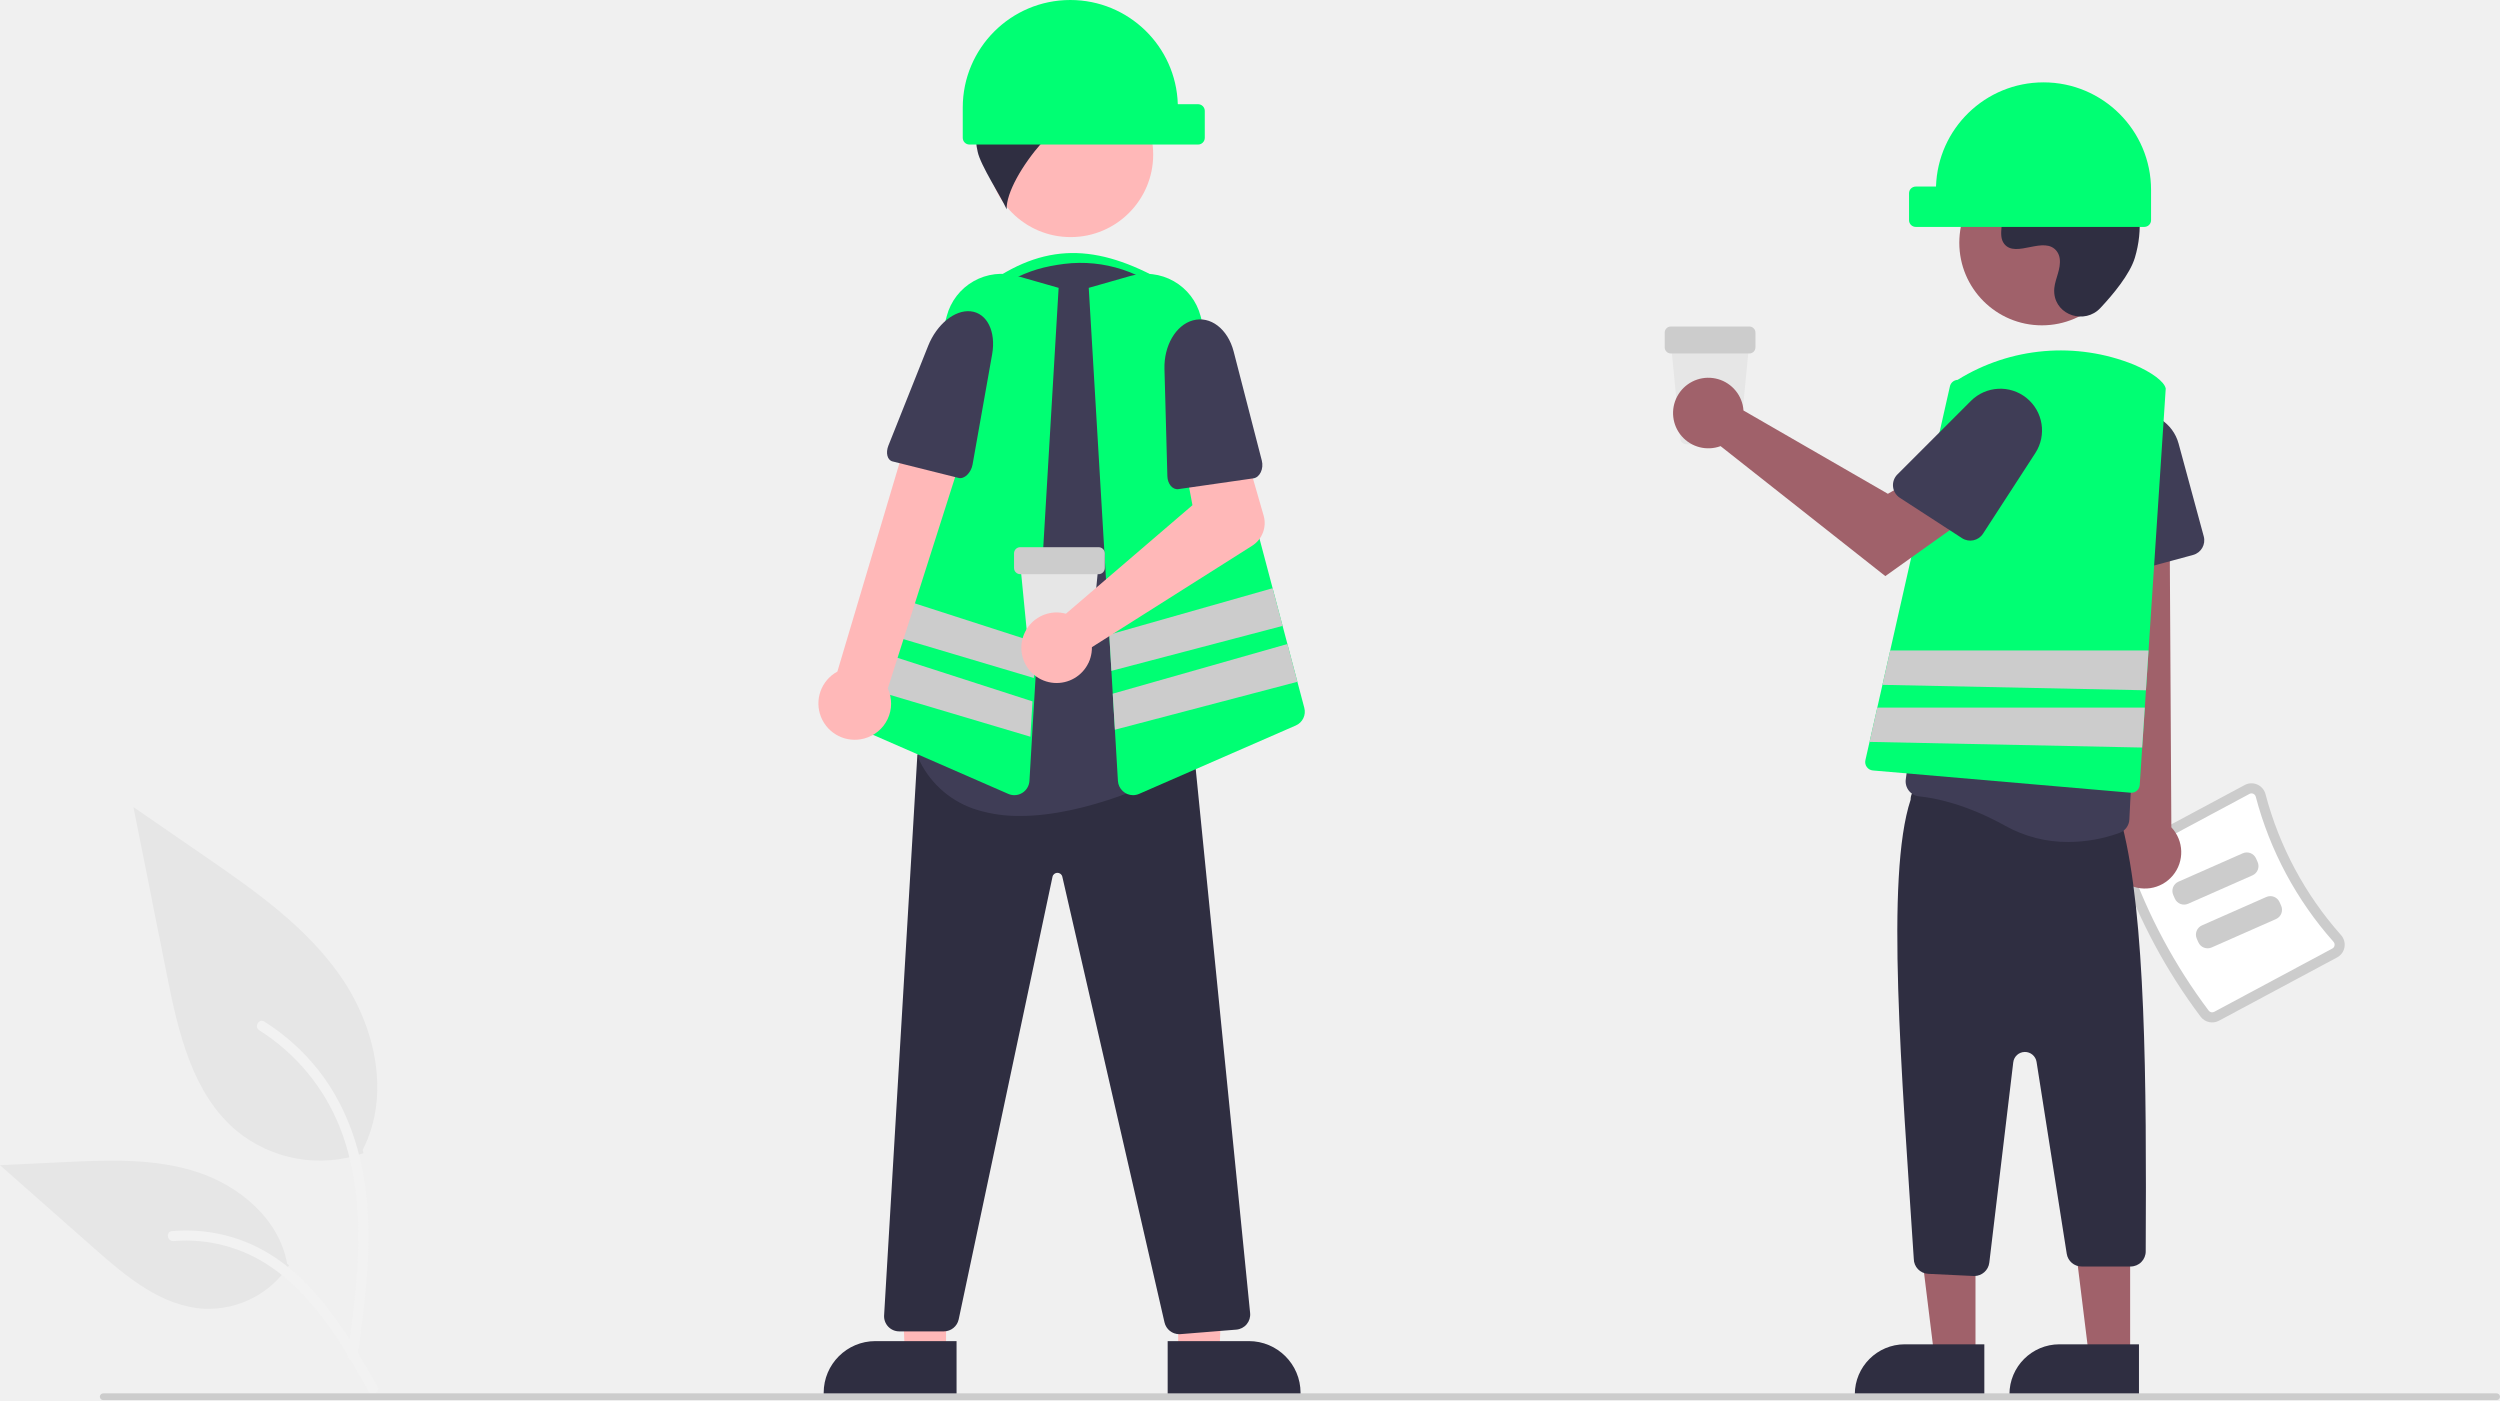
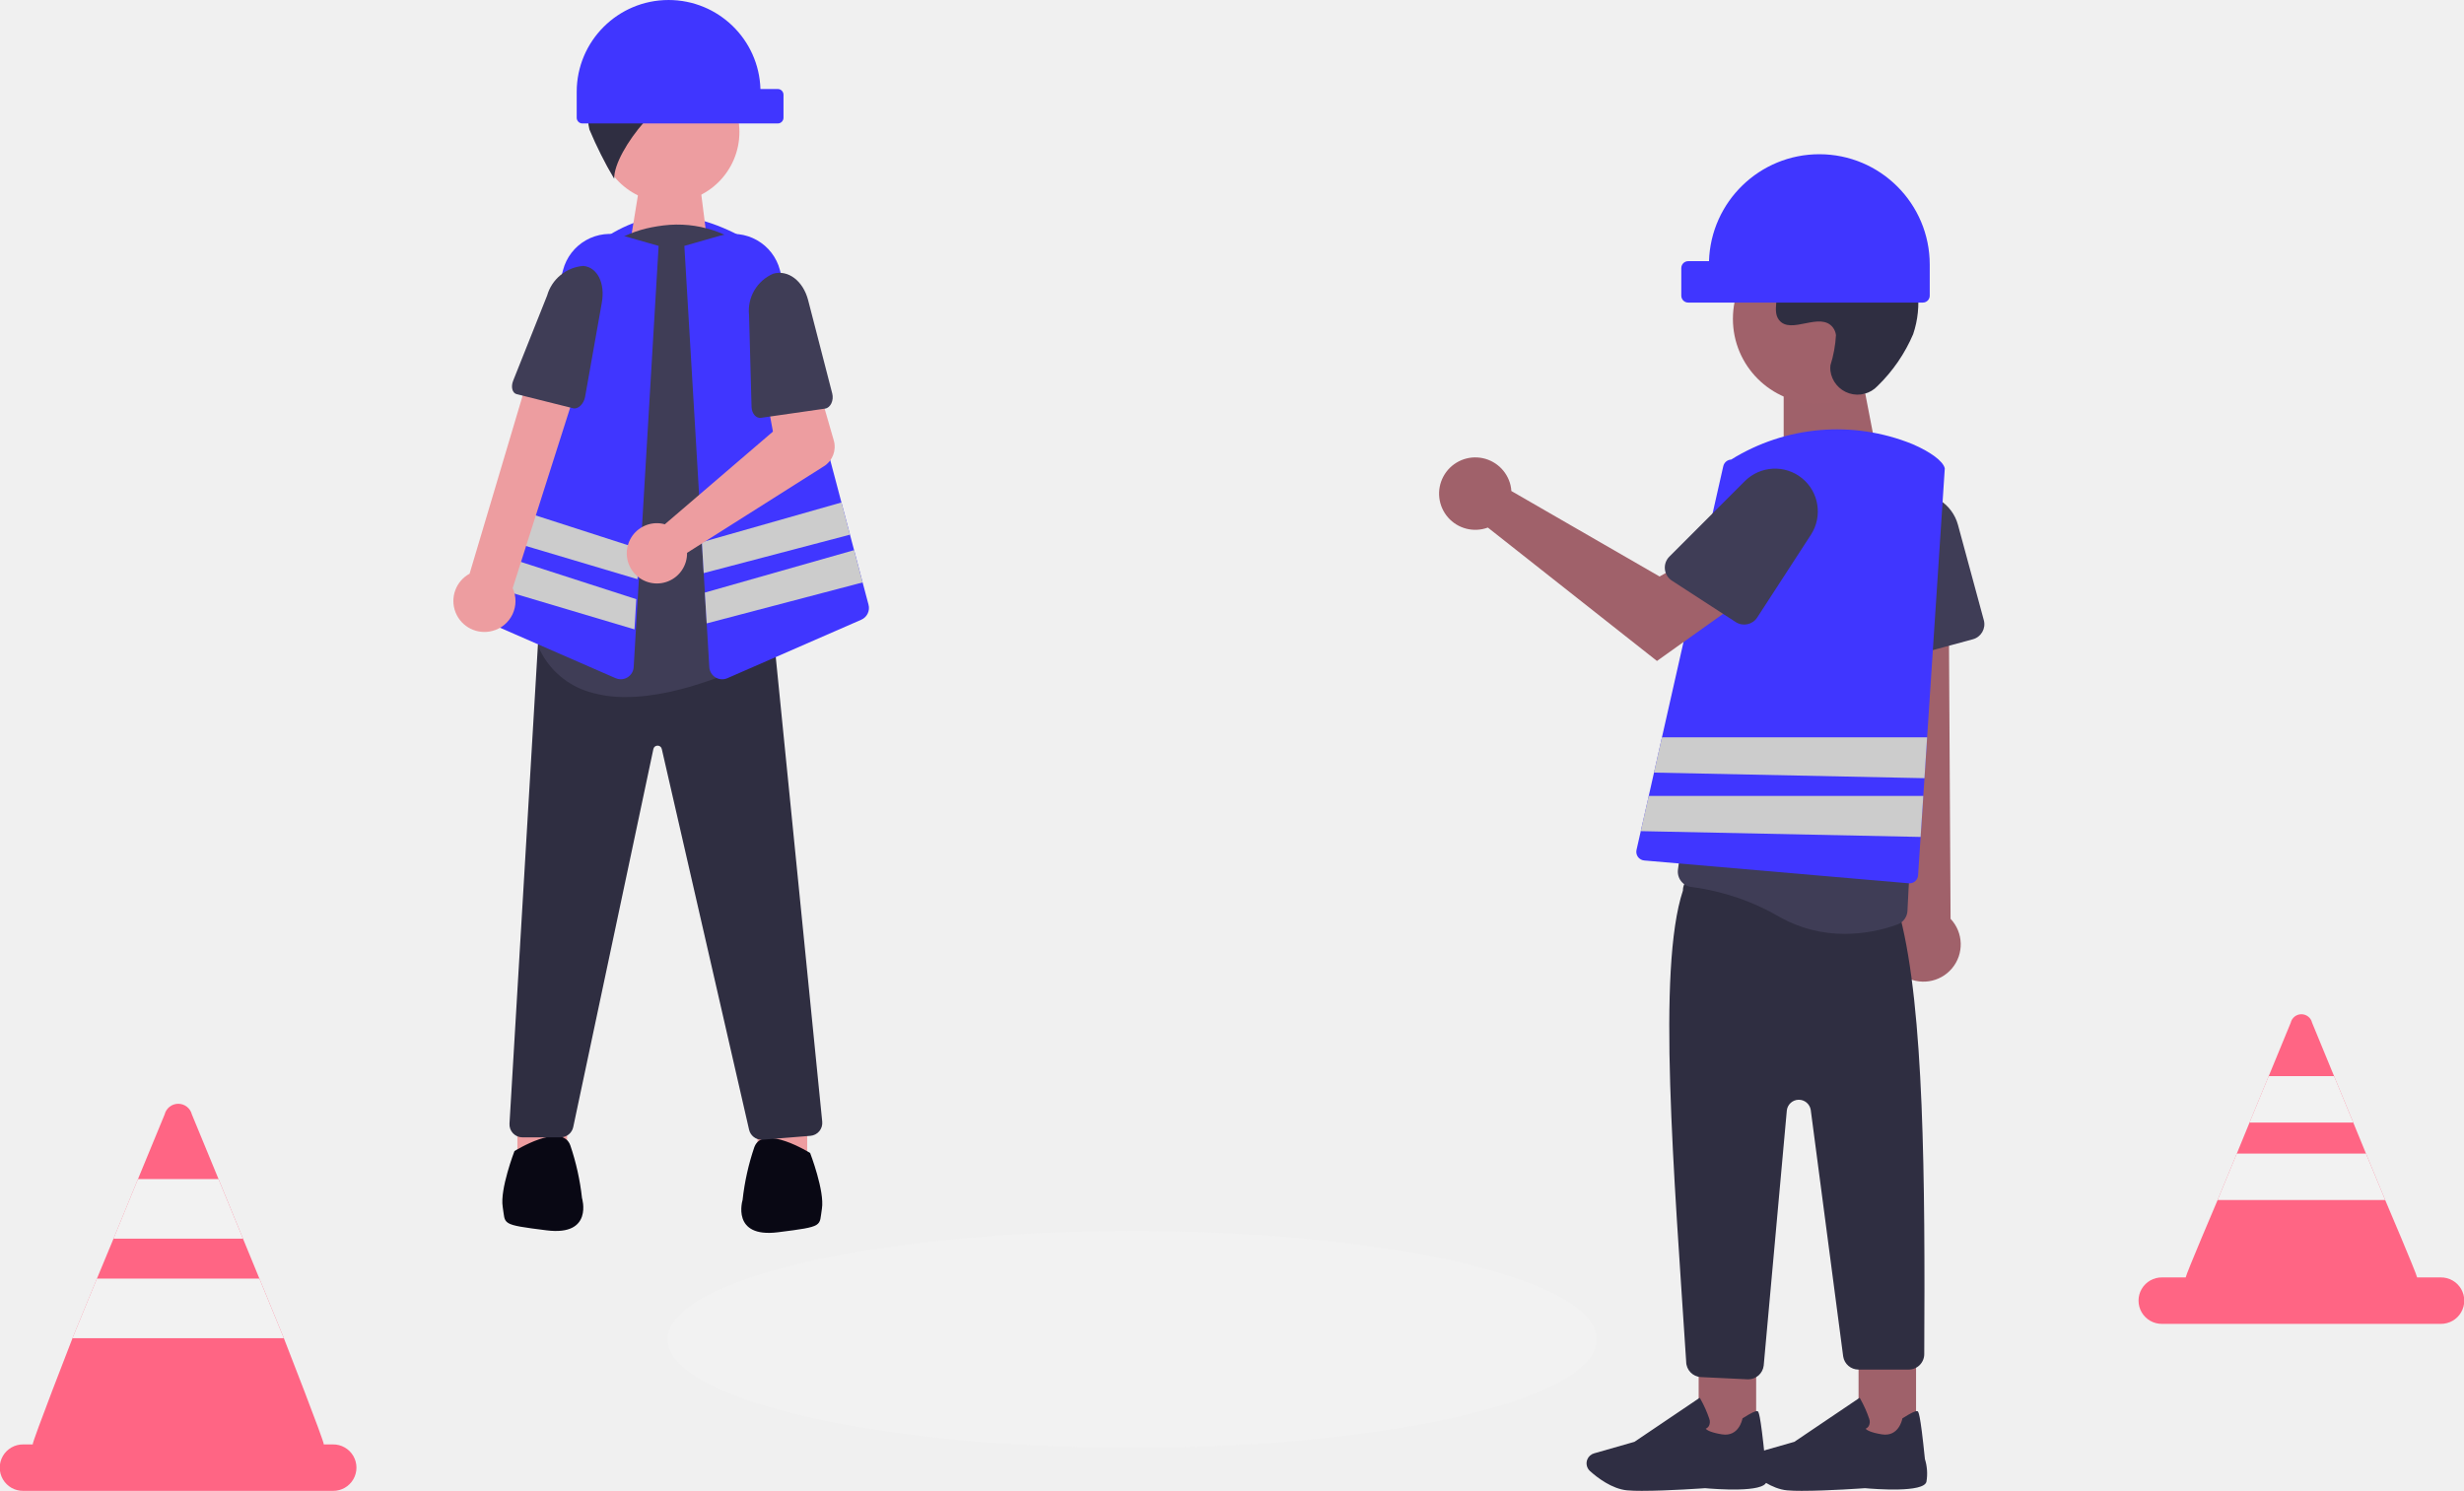
- <svg xmlns="http://www.w3.org/2000/svg" width="743.704" height="416.5" viewBox="0 0 743.704 416.5" role="img" artist="Katerina Limpitsouni" source="https://undraw.co/">
-   <path d="M743.934,373.905H729.798a1.818,1.818,0,0,1-1.816-1.647l-2.829-29.002h23.426L745.75,372.258A1.818,1.818,0,0,1,743.934,373.905Z" transform="translate(-228.1482 -241.75)" fill="#e6e6e6" />
-   <path d="M748.542,346.905H725.19a1.826,1.826,0,0,1-1.824-1.824v-4.378a1.826,1.826,0,0,1,1.824-1.824h23.351a1.826,1.826,0,0,1,1.824,1.824v4.378A1.826,1.826,0,0,1,748.542,346.905Z" transform="translate(-228.1482 -241.75)" fill="#ccc" />
-   <path d="M578.549,342.75h-56v-17c17.696-12.315,33.375-11.244,54,1Z" transform="translate(-228.1482 -241.75)" fill="#00ff73" />
-   <polygon points="281.433 402.957 269.173 402.956 267.34 355.668 281.435 355.669 281.433 402.957" fill="#ffb8b8" />
-   <path d="M512.707,656.591l-39.531-.001v-.5a15.386,15.386,0,0,1,15.386-15.386h.001l24.144.001Z" transform="translate(-228.1482 -241.75)" fill="#2f2e41" />
-   <polygon points="350.486 402.957 362.746 402.956 364.579 355.668 350.484 355.669 350.486 402.957" fill="#ffb8b8" />
-   <path d="M575.507,640.704l24.144-.001h.001a15.386,15.386,0,0,1,15.386,15.386v.5l-39.531.001Z" transform="translate(-228.1482 -241.75)" fill="#2f2e41" />
-   <path d="M578.957,638.646a4.52,4.52,0,0,1-4.394-3.522L544.176,502.584a1.457,1.457,0,0,0-1.464-1.174h-.008a1.458,1.458,0,0,0-1.46,1.188L513.34,634.245a4.522,4.522,0,0,1-4.402,3.566H495.645a4.5,4.5,0,0,1-4.492-4.766l9.901-166.855,3.984-1.179.075.001,78.258.685,16.667,166.672a4.498,4.498,0,0,1-4.116,4.922l-16.604,1.341Q579.136,638.646,578.957,638.646Z" transform="translate(-228.1482 -241.75)" fill="#2f2e41" />
-   <circle cx="318.491" cy="45.971" r="24.561" fill="#ffb8b8" />
-   <path d="M531.593,484.484a42.393,42.393,0,0,1-12.728-1.791,28.097,28.097,0,0,1-17.038-14.375,4.505,4.505,0,0,1-.335-3.354c2.709-9.245,15.799-57.301,7.447-95.503a40.485,40.485,0,0,1,5.755-31.114,39.977,39.977,0,0,1,25.927-17.438l0-.001c1.385-.271,2.778-.492,4.139-.66a39.836,39.836,0,0,1,32.258,10.613,40.82,40.82,0,0,1,12.816,32.36l-6.419,103.004a4.46,4.46,0,0,1-2.398,3.703C573.625,473.801,551.418,484.484,531.593,484.484Z" transform="translate(-228.1482 -241.75)" fill="#3f3d56" />
-   <path d="M574.386,269.642A30.156,30.156,0,0,0,541.333,251.058l7.744,6.258c-9.622.324-19.75-.365-26.619,6.379,2.187-.061,5.054,4.617,7.241,4.557-4.089.081-7.797,2.954-9.603,6.623a18.865,18.865,0,0,0-1.114,11.997c.808,4.009,6.968,13.402,8.626,17.14-.285-9.77,18.949-33.074,28.342-30.642a25.772,25.772,0,0,0-11.9,9.035A34.904,34.904,0,0,1,564.75,279.018a14.65,14.65,0,0,0,4.935.276,6.025,6.025,0,0,0,3.572-9.629Z" transform="translate(-228.1482 -241.75)" fill="#2f2e41" />
-   <path d="M529.901,478.299a4.504,4.504,0,0,1-1.802-.38l-46.601-20.34a4.47,4.47,0,0,1-2.553-5.277l30.85-116.539a16.865,16.865,0,0,1,20.941-11.903l12.335,3.521-8.684,146.681a4.513,4.513,0,0,1-2.146,3.57A4.466,4.466,0,0,1,529.901,478.299Z" transform="translate(-228.1482 -241.75)" fill="#00ff73" />
-   <path d="M616.149,452.3l-2.05-7.73-2.97-11.24-1.43-5.39-2.97-11.21-21.43-80.97a16.847,16.847,0,0,0-20.94-11.9l-12.33,3.52,6.11,103.17.63,10.77.4,6.79v.01l.64,10.71.9,15.23a4.53,4.53,0,0,0,4.49,4.24,4.583,4.583,0,0,0,1.8-.38l46.6-20.34A4.466,4.466,0,0,0,616.149,452.3Z" transform="translate(-228.1482 -241.75)" fill="#00ff73" />
-   <polygon points="381.55 186.19 330.621 199.57 329.99 188.8 378.581 174.98 381.55 186.19" fill="#ccc" />
-   <polygon points="385.95 202.82 331.66 217.08 331.021 206.37 331.021 206.36 382.981 191.58 385.95 202.82" fill="#ccc" />
-   <polygon points="308.181 191.12 307.55 201.69 257.601 186.81 260.53 175.75 308.181 191.12" fill="#ccc" />
-   <polygon points="307.14 208.65 256.17 192.2 253.24 203.29 306.52 219.16 307.14 208.65" fill="#ccc" />
-   <path d="M485.207,461.454a10.743,10.743,0,0,0,7.044-14.891l23.962-75.226-16.991-3.559-21.969,73.753a10.801,10.801,0,0,0,7.955,19.922Z" transform="translate(-228.1482 -241.75)" fill="#ffb8b8" />
-   <path d="M516.878,334.356h0c4.879.498,7.623,5.984,6.41,12.814L517.467,379.948c-.436,2.457-2.458,4.403-4.139,3.982l-19.69-4.922c-1.515-.379-2.073-2.531-1.215-4.685L504.243,344.67C506.81,338.23,512.148,333.873,516.878,334.356Z" transform="translate(-228.1482 -241.75)" fill="#3f3d56" />
-   <path d="M546.549,241.75h0a31.993,31.993,0,0,1,31.975,31h6.025a2,2,0,0,1,2,2v8a2,2,0,0,1-2,2h-68a2,2,0,0,1-2-2v-9A32,32,0,0,1,546.549,241.75Z" transform="translate(-228.1482 -241.75)" fill="#00ff73" />
-   <path d="M550.372,439.555H536.237A1.818,1.818,0,0,1,534.421,437.908l-2.829-29.002h23.426l-2.829,29.001A1.818,1.818,0,0,1,550.372,439.555Z" transform="translate(-228.1482 -241.75)" fill="#e6e6e6" />
-   <path d="M554.98,412.555H531.629a1.826,1.826,0,0,1-1.824-1.824v-4.378a1.826,1.826,0,0,1,1.824-1.824h23.351a1.826,1.826,0,0,1,1.824,1.824v4.378A1.826,1.826,0,0,1,554.98,412.555Z" transform="translate(-228.1482 -241.75)" fill="#ccc" />
-   <path d="M543.608,424.002a10.526,10.526,0,0,1,1.626.319l37.646-32.284-2.201-11.845,17.443-5.658L604.056,395.125a8,8,0,0,1-3.409,8.975l-47.677,30.17a10.497,10.497,0,1,1-9.361-10.269Z" transform="translate(-228.1482 -241.75)" fill="#ffb8b8" />
-   <path d="M582.978,337.063h0c5.212-1.459,10.419,2.508,12.164,9.266l8.373,32.43c.628,2.431-.591,5.014-2.496,5.288l-22.307,3.209c-1.716.247-3.229-1.513-3.292-3.832l-.866-31.913C574.368,344.581,577.926,338.478,582.978,337.063Z" transform="translate(-228.1482 -241.75)" fill="#3f3d56" />
-   <path d="M882.811,544.22a167.506,167.506,0,0,1-24.075-44.932,4.303,4.303,0,0,1,2.032-5.179l35.145-18.832a4.247,4.247,0,0,1,3.726-.151,4.319,4.319,0,0,1,2.461,2.884,102.328,102.328,0,0,0,22.446,41.891,4.318,4.318,0,0,1,1.038,3.647,4.247,4.247,0,0,1-2.189,3.018L888.249,545.397A4.303,4.303,0,0,1,882.811,544.22Z" transform="translate(-228.1482 -241.75)" fill="#ccc" />
-   <path d="M885.209,542.418a1.299,1.299,0,0,0,1.622.335l35.145-18.832a1.246,1.246,0,0,0,.653-.897,1.318,1.318,0,0,0-.325-1.128,105.34,105.34,0,0,1-23.107-43.125,1.319,1.319,0,0,0-.758-.895,1.247,1.247,0,0,0-1.11.046l-35.145,18.832a1.298,1.298,0,0,0-.62,1.537,164.507,164.507,0,0,0,23.645,44.127Z" transform="translate(-228.1482 -241.75)" fill="#fff" />
-   <path d="M898.22,502.152l-19.142,8.45a3.003,3.003,0,0,1-3.956-1.533l-.473-1.073a3.003,3.003,0,0,1,1.533-3.956l19.142-8.45a3.003,3.003,0,0,1,3.956,1.533l.473,1.073A3.003,3.003,0,0,1,898.22,502.152Z" transform="translate(-228.1482 -241.75)" fill="#ccc" />
-   <path d="M905.22,515.152l-19.142,8.45a3.003,3.003,0,0,1-3.956-1.533l-.473-1.073a3.003,3.003,0,0,1,1.533-3.956l19.142-8.45a3.003,3.003,0,0,1,3.956,1.533l.473,1.073A3.003,3.003,0,0,1,905.22,515.152Z" transform="translate(-228.1482 -241.75)" fill="#ccc" />
-   <path d="M860.327,504.32a10.743,10.743,0,0,1-2.062-16.343l-8.072-114.558,23.253,2.255.639,112.187a10.801,10.801,0,0,1-13.757,16.459Z" transform="translate(-228.1482 -241.75)" fill="#a0616a" />
-   <path d="M855.456,411.912a4.482,4.482,0,0,1-1.859-3.401L851.893,377.635a12.399,12.399,0,0,1,24.346-3.927l7.485,27.605a4.505,4.505,0,0,1-3.166,5.521L859.268,412.606A4.483,4.483,0,0,1,855.456,411.912Z" transform="translate(-228.1482 -241.75)" fill="#3f3d56" />
-   <polygon points="587.676 403.408 575.416 403.408 569.584 356.12 587.678 356.12 587.676 403.408" fill="#a0616a" />
-   <path d="M566.659,399.905H590.303a0,0,0,0,1,0,0v14.887a0,0,0,0,1,0,0H551.772a0,0,0,0,1,0,0v0A14.887,14.887,0,0,1,566.659,399.905Z" fill="#2f2e41" />
-   <polygon points="633.676 403.408 621.416 403.408 615.584 356.12 633.678 356.12 633.676 403.408" fill="#a0616a" />
-   <path d="M612.659,399.905H636.303a0,0,0,0,1,0,0v14.887a0,0,0,0,1,0,0H597.772a0,0,0,0,1,0,0v0A14.887,14.887,0,0,1,612.659,399.905Z" fill="#2f2e41" />
-   <path d="M815.245,621.335l-13.496-.644a4.499,4.499,0,0,1-4.286-4.463c-3.558-54.919-8.486-113.807-.942-136.557a4.501,4.501,0,0,1,5.146-4.485l53.994,7.838a4.474,4.474,0,0,1,3.854,4.42c6.894,26.936,7.205,75.782,6.944,126.534a4.5,4.5,0,0,1-4.5,4.534h-14.55a4.479,4.479,0,0,1-4.445-3.801l-8.977-57.067a3.5,3.5,0,0,0-6.933.128l-7.126,59.603a4.517,4.517,0,0,1-4.469,3.966Q815.352,621.341,815.245,621.335Z" transform="translate(-228.1482 -241.75)" fill="#2f2e41" />
-   <path d="M824.746,487.451c-11.899-6.611-21.197-8.349-25.68-8.796a4.418,4.418,0,0,1-3.053-1.673,4.478,4.478,0,0,1-.931-3.401l12.938-96.051a33.219,33.219,0,0,1,19.364-25.957,32.306,32.306,0,0,1,31.396,2.461q.665.442,1.305.903a33.178,33.178,0,0,1,12.636,34.573c-7.934,32.455-10.659,85.662-11.125,95.999a4.465,4.465,0,0,1-2.918,4.005,45.085,45.085,0,0,1-15.226,2.711A38.125,38.125,0,0,1,824.746,487.451Z" transform="translate(-228.1482 -241.75)" fill="#3f3d56" />
-   <circle cx="607.419" cy="72.22" r="24.561" fill="#a0616a" />
-   <path d="M852.948,333.401c-4.582,4.881-13.091,2.261-13.688-4.407a8.056,8.056,0,0,1,.01-1.556c.308-2.954,2.015-5.635,1.606-8.754a4.59,4.59,0,0,0-.84-2.149c-3.651-4.889-12.222,2.187-15.668-2.239-2.113-2.714.371-6.987-1.251-10.021-2.14-4.004-8.479-2.029-12.454-4.221-4.423-2.439-4.158-9.225-1.247-13.353,3.551-5.034,9.776-7.72,15.923-8.107s12.253,1.275,17.992,3.511c6.521,2.541,12.988,6.054,17.001,11.788,4.88,6.973,5.35,16.348,2.909,24.502C861.757,323.356,856.69,329.416,852.948,333.401Z" transform="translate(-228.1482 -241.75)" fill="#2f2e41" />
-   <path d="M872.399,357.28c-.43-2.02-4.12-4.78-9.4-7.03a58.135,58.135,0,0,0-52.5,4.5,2.48,2.48,0,0,0-2.29,1.95l-17.76,78.55-2.31,10.23-1.53,6.77-2.31,10.2-1.23,5.45a2.508,2.508,0,0,0,2.22,3.05l76.69,6.62c.07,0,.15.01.22.01a2.5,2.5,0,0,0,2.48-2.34l.73-11.11.78-11.88.34-5.15.77-11.85,5.11-77.84V357.34Z" transform="translate(-228.1482 -241.75)" fill="#00ff73" />
-   <path d="M746.564,362.224a10.526,10.526,0,0,1,.239,1.64l42.957,24.782,10.441-6.011,11.131,14.572L788.996,413.128l-49.008-38.663a10.496,10.496,0,1,1,6.576-12.241Z" transform="translate(-228.1482 -241.75)" fill="#a0616a" />
-   <path d="M791.295,386.539a4.482,4.482,0,0,1,1.293-3.653l21.863-21.868a12.399,12.399,0,0,1,19.168,15.516l-15.57,23.992a4.505,4.505,0,0,1-6.224,1.325l-18.504-12.009A4.483,4.483,0,0,1,791.295,386.539Z" transform="translate(-228.1482 -241.75)" fill="#3f3d56" />
-   <polygon points="639.15 193.5 638.38 205.35 559.99 203.73 562.3 193.5 639.15 193.5" fill="#ccc" />
-   <polygon points="638.041 210.5 637.26 222.38 556.15 220.7 558.461 210.5 638.041 210.5" fill="#ccc" />
-   <path d="M836.049,266.25h0a31.993,31.993,0,0,0-31.975,31h-6.025a2,2,0,0,0-2,2v8a2,2,0,0,0,2,2h68a2,2,0,0,0,2-2v-9A32,32,0,0,0,836.049,266.25Z" transform="translate(-228.1482 -241.75)" fill="#00ff73" />
-   <path d="M336.263,584.806a39.063,39.063,0,0,1-37.721-6.645c-13.212-11.089-17.354-29.359-20.725-46.275l-9.969-50.036L288.719,496.222c15.01,10.335,30.357,21.001,40.75,35.971s14.929,35.405,6.579,51.603" transform="translate(-228.1482 -241.75)" fill="#e6e6e6" />
-   <path d="M334.478,645.385c2.112-15.387,4.285-30.973,2.803-46.525-1.316-13.812-5.53-27.303-14.109-38.364a63.819,63.819,0,0,0-16.374-14.837c-1.637-1.034-3.144,1.561-1.514,2.59a60.672,60.672,0,0,1,23.999,28.956c5.225,13.289,6.064,27.776,5.164,41.893-.544,8.537-1.698,17.019-2.861,25.489a1.554,1.554,0,0,0,1.048,1.845,1.509,1.509,0,0,0,1.845-1.048Z" transform="translate(-228.1482 -241.75)" fill="#f2f2f2" />
-   <path d="M314.131,618.156a28.755,28.755,0,0,1-25.055,12.931c-12.683-.602-23.257-9.454-32.775-17.858l-28.153-24.857,18.633-.892c13.4-.641,27.145-1.239,39.908,2.893s24.533,14.077,26.867,27.287" transform="translate(-228.1482 -241.75)" fill="#e6e6e6" />
-   <path d="M340.449,654.23c-10.168-17.991-21.961-37.986-43.035-44.377a48.022,48.022,0,0,0-18.101-1.869c-1.922.166-1.442,3.128.476,2.963a44.614,44.614,0,0,1,28.886,7.642c8.145,5.544,14.487,13.252,19.854,21.425,3.288,5.007,6.233,10.226,9.178,15.438.941,1.666,3.693.463,2.74-1.222Z" transform="translate(-228.1482 -241.75)" fill="#f2f2f2" />
-   <path d="M970.852,658.25h-712a1,1,0,0,1,0-2h712a1,1,0,0,1,0,2Z" transform="translate(-228.1482 -241.75)" fill="#ccc" />
+ <svg xmlns="http://www.w3.org/2000/svg" width="799.987" height="484.11" viewBox="0 0 799.987 484.11" role="img" artist="Katerina Limpitsouni" source="https://undraw.co/">
+   <g transform="translate(-667.431 -409.309)">
+     <path d="M674.49,553.994v10.488l-16.21-.953.226-8.638Z" transform="translate(255.02 219.218)" fill="#ed9da0" />
+     <path d="M908.85,728.695c-.954,5.721.954,5.721-14.3,7.628S883.1,725.834,883.1,725.834a80.124,80.124,0,0,1,3.814-17.163c2.861-7.628,18.117,1.907,18.117,1.907S909.8,722.974,908.85,728.695Z" transform="translate(25.428 73.123)" fill="#090814" />
+     <path d="M658.28,553.994v10.488l16.209-.953-.226-8.638Z" transform="translate(177.135 218.598)" fill="#ed9da0" />
+     <path d="M882.806,728.695c.953,5.721-.954,5.721,14.3,7.628s11.442-10.488,11.442-10.488a80.134,80.134,0,0,0-3.814-17.163c-2.86-7.628-18.116,1.907-18.116,1.907S881.853,722.974,882.806,728.695Z" transform="translate(-52.159 72.503)" fill="#090814" />
+     <path d="M26.479,0H0V14.605H29.3Z" transform="translate(1246.539 537.065)" fill="#9f616a" />
+     <g transform="translate(1234.452 850.894)">
+       <rect width="18.667" height="26.484" transform="translate(36.399)" fill="#9f616a" />
+       <path d="M504.74,592.216c8.193,0,20.155-.856,20.245-.865,3.2.285,19.175,1.542,19.969-2.113a15.7,15.7,0,0,0-.5-7.35c-1.542-15.27-2.113-15.448-2.452-15.547-.543-.16-2.13.6-4.707,2.255l-.16.106-.035.188c-.045.232-1.181,5.839-6.6,4.988-3.708-.588-4.911-1.408-5.295-1.81a2.281,2.281,0,0,0,.98-.82,2.868,2.868,0,0,0,.2-2.389,37.791,37.791,0,0,0-2.871-6.445l-.24-.428L502.068,576.3l-13.1,3.745a3.354,3.354,0,0,0-2.184,1.935h0a3.38,3.38,0,0,0,.856,3.816c2.38,2.139,7.114,5.8,12.075,6.258,1.319.131,3.066.169,5.028.169h0Z" transform="translate(-486.517 -549.701)" fill="#2f2e43" />
+     </g>
+     <g transform="translate(1182.535 850.894)">
+       <rect width="18.667" height="26.484" transform="translate(36.399)" fill="#9f616a" />
+       <path d="M504.74,592.216c8.193,0,20.155-.856,20.245-.865,3.2.285,19.175,1.542,19.969-2.113a15.7,15.7,0,0,0-.5-7.35c-1.542-15.27-2.113-15.448-2.452-15.547-.543-.16-2.13.6-4.707,2.255l-.16.106-.035.188c-.045.232-1.181,5.839-6.6,4.988-3.708-.588-4.911-1.408-5.295-1.81a2.281,2.281,0,0,0,.98-.82,2.868,2.868,0,0,0,.2-2.389,37.791,37.791,0,0,0-2.871-6.445l-.24-.428L502.068,576.3l-13.1,3.745a3.354,3.354,0,0,0-2.184,1.935h0a3.38,3.38,0,0,0,.856,3.816c2.38,2.139,7.114,5.8,12.075,6.258,1.319.131,3.066.169,5.028.169h0Z" transform="translate(-486.517 -549.701)" fill="#2f2e43" />
+     </g>
+     <ellipse cx="150.834" cy="35.194" rx="150.834" ry="35.194" transform="translate(884.19 809.025)" fill="#f2f2f2" />
+     <path d="M202.728,600.948H150.509V585.1c16.5-11.483,31.121-10.485,50.354.933Z" transform="translate(711.62 -97.46)" fill="#4036ff" />
+     <path d="M226.567,766.314a4.216,4.216,0,0,1-4.1-3.285L194.135,639.441a1.359,1.359,0,0,0-1.365-1.095h-.007a1.359,1.359,0,0,0-1.362,1.108L165.381,762.21a4.216,4.216,0,0,1-4.105,3.326h-12.4a4.2,4.2,0,0,1-4.189-4.444L153.924,605.5l3.715-1.1h.07l72.973.638,15.542,155.417a4.194,4.194,0,0,1-3.838,4.589L226.9,766.3Q226.734,766.315,226.567,766.314Z" transform="translate(688.161 13.087)" fill="#2f2e41" />
+     <path d="M2.378.456l20.3-1.187,2,15.792H0Z" transform="translate(872.257 471.741)" fill="#ed9da0" />
+     <path d="M174.807,730.926a39.525,39.525,0,0,1-11.868-1.67,26.2,26.2,0,0,1-15.888-13.4,4.2,4.2,0,0,1-.312-3.127c2.526-8.621,14.732-53.431,6.944-89.054a37.751,37.751,0,0,1,5.367-29.013A37.278,37.278,0,0,1,183.225,578.4h0c1.292-.252,2.59-.459,3.86-.615a37.143,37.143,0,0,1,30.08,9.9,38.064,38.064,0,0,1,11.95,30.175L223.13,713.9a4.158,4.158,0,0,1-2.236,3.453C214,720.965,193.293,730.926,174.807,730.926Z" transform="translate(695.757 -95.276)" fill="#3f3d56" />
+     <path d="M190.054,722.722a4.2,4.2,0,0,1-1.68-.355L144.92,703.4a4.168,4.168,0,0,1-2.381-4.921l28.767-108.669a15.727,15.727,0,0,1,19.527-11.1l11.5,3.283-8.1,136.775a4.208,4.208,0,0,1-2,3.328,4.162,4.162,0,0,1-2.182.624Z" transform="translate(678.934 -92.839)" fill="#4036ff" />
+     <path d="M215.767,698.481l-1.912-7.208-2.769-10.481-1.334-5.026-2.769-10.453L187,589.812a15.71,15.71,0,0,0-19.526-11.1L155.977,582l5.7,96.2.588,10.043.373,6.331v.009l.6,9.987.84,14.2a4.187,4.187,0,0,0,5.865,3.6L213.389,703.4a4.164,4.164,0,0,0,2.378-4.923Z" transform="translate(733.643 -92.842)" fill="#4036ff" />
+     <ellipse cx="22.903" cy="22.902" rx="22.903" ry="22.902" transform="translate(861.693 429.272)" fill="#ed9da0" />
+     <path d="M129.088,381.717,81.6,394.191l-.588-10.041,45.31-12.891Z" transform="translate(814.304 201.211)" fill="#ccc" />
+     <path d="M132.421,384.821,81.8,398.119l-.6-9.99v-.01l48.453-13.781Z" transform="translate(815.072 213.614)" fill="#ccc" />
+     <path d="M201.89,582.371a28.12,28.12,0,0,0-30.821-17.329l7.221,5.835c-8.972.3-18.416-.34-24.822,5.949,2.039-.056,4.712,4.305,6.752,4.249a10.7,10.7,0,0,0-8.954,6.176,17.592,17.592,0,0,0-1.039,11.187,130,130,0,0,0,8.044,15.982c-.266-9.11,17.67-30.841,26.428-28.572a24.035,24.035,0,0,0-11.1,8.425,32.55,32.55,0,0,1,19.3-3.158,13.658,13.658,0,0,0,4.6.257,5.618,5.618,0,0,0,3.331-8.979Z" transform="translate(708.576 -147.055)" fill="#2f2e41" />
+     <path d="M114.748,385.736l-.588,9.854L67.582,381.719l2.73-10.317Z" transform="translate(760.232 201.788)" fill="#ccc" />
+     <path d="M117.036,389.793l-47.528-15.34L66.773,384.8l49.685,14.8Z" transform="translate(756.973 214.077)" fill="#ccc" />
+     <path d="M153.741,673.721a10.017,10.017,0,0,0,6.568-13.885l22.344-70.145-15.844-3.318-20.485,68.772a10.071,10.071,0,0,0,7.418,18.576Z" transform="translate(673.569 -59.545)" fill="#ed9da0" />
+     <path d="M168.028,580.173h0c4.55.464,7.109,5.58,5.977,11.949l-5.428,30.565c-.407,2.291-2.293,4.105-3.86,3.714l-18.361-4.589c-1.413-.353-1.933-2.361-1.133-4.369l11.023-27.651A13.306,13.306,0,0,1,168.028,580.173Z" transform="translate(688.816 -84.513)" fill="#3f3d56" />
+     <path d="M163.1,633.752a9.826,9.826,0,0,1,1.517.3l35.1-30.1L197.672,592.9l16.265-5.275,5.533,19.2a7.46,7.46,0,0,1-3.179,8.37l-44.458,28.133a9.788,9.788,0,1,1-8.729-9.575Z" transform="translate(718.665 -54.5)" fill="#ed9da0" />
+     <path d="M168.073,580.9h0c4.86-1.36,9.716,2.339,11.343,8.64l7.808,30.24c.585,2.267-.552,4.676-2.327,4.931L164.1,627.7c-1.6.23-3.011-1.411-3.069-3.573l-.808-29.758a13.09,13.09,0,0,1,7.854-13.473Z" transform="translate(750.406 -82.716)" fill="#3f3d56" />
+     <path d="M243.773,743.487a12.036,12.036,0,0,1-2.311-18.309l-9.043-128.339,26.051,2.527.716,125.683a12.1,12.1,0,0,1-15.412,18.439Z" transform="translate(1041.537 -17.387)" fill="#a0616a" />
+     <path d="M236.806,647.92a5.02,5.02,0,0,1-2.082-3.81l-1.909-34.59a13.89,13.89,0,0,1,27.275-4.4l8.385,30.926a5.047,5.047,0,0,1-3.547,6.185L241.077,648.7a5.023,5.023,0,0,1-4.271-.778Z" transform="translate(1043.047 -25.344)" fill="#3f3d56" />
+     <path d="M178.865,563h0a29.832,29.832,0,0,1,29.815,28.9l5.619,0a1.865,1.865,0,0,1,1.865,1.865v7.46a1.865,1.865,0,0,1-1.865,1.865H150.89a1.865,1.865,0,0,1-1.865-1.865v-8.392A29.839,29.839,0,0,1,178.865,563Z" transform="translate(705.644 -153.689)" fill="#4036ff" />
+     <path d="M244.988,783.287l-15.12-.721a5.039,5.039,0,0,1-4.8-5c-3.986-61.526-9.507-127.5-1.055-152.985a5.042,5.042,0,0,1,5.766-5.025l60.489,8.781a5.012,5.012,0,0,1,4.317,4.951c7.723,30.177,8.072,84.9,7.78,141.757a5.042,5.042,0,0,1-5.041,5.08h-16.3a5.018,5.018,0,0,1-4.98-4.258l-10.532-80.044a3.921,3.921,0,0,0-7.767.144l-7.509,82.884a5.061,5.061,0,0,1-5.006,4.443Q245.108,783.294,244.988,783.287Z" transform="translate(989.815 73.906)" fill="#2f2e41" />
+     <path d="M253.41,746.846a76.1,76.1,0,0,0-28.769-9.854,4.949,4.949,0,0,1-3.421-1.875,5.016,5.016,0,0,1-1.043-3.81L234.671,623.7a37.216,37.216,0,0,1,21.693-29.08,36.193,36.193,0,0,1,35.173,2.757q.745.5,1.462,1.012a37.169,37.169,0,0,1,14.157,38.733c-8.888,36.359-11.941,95.968-12.463,107.548a5,5,0,0,1-3.269,4.487,50.506,50.506,0,0,1-17.058,3.037A42.714,42.714,0,0,1,253.41,746.846Z" transform="translate(992.039 -39.644)" fill="#3f3d56" />
+     <ellipse cx="27.516" cy="27.516" rx="27.516" ry="27.516" transform="translate(1230.056 485.338)" fill="#a0616a" />
+     <path d="M274.022,637.119a8.888,8.888,0,0,1-15.335-4.937,9,9,0,0,1,.011-1.743,40.4,40.4,0,0,0,1.8-9.807,5.143,5.143,0,0,0-.941-2.407c-4.091-5.478-13.693,2.45-17.553-2.509-2.367-3.04.415-7.828-1.4-11.226-2.4-4.485-9.5-2.273-13.952-4.729-4.955-2.733-4.659-10.335-1.4-14.959a23.53,23.53,0,0,1,17.839-9.082,47.854,47.854,0,0,1,20.157,3.933A40.283,40.283,0,0,1,282.3,592.86a32.24,32.24,0,0,1,3.259,27.45A51.743,51.743,0,0,1,274.022,637.119Z" transform="translate(1003.02 -102.5)" fill="#2f2e41" />
+     <path d="M317.595,603.368c-.482-2.263-4.616-5.355-10.531-7.876a65.13,65.13,0,0,0-58.816,5.041,2.778,2.778,0,0,0-2.566,2.185l-19.9,88L223.2,702.179l-1.714,7.585L218.9,721.191l-1.378,6.106A2.81,2.81,0,0,0,220,730.714l85.916,7.416c.078,0,.168.011.246.011a2.8,2.8,0,0,0,2.778-2.621l.818-12.447.874-13.309.381-5.77.863-13.276,5.725-87.2v-.078Z" transform="translate(981.237 -41.997)" fill="#4036ff" />
+     <path d="M227.919,601.613a11.766,11.766,0,0,1,.268,1.838l48.126,27.763,11.7-6.734L300.48,640.8l-25.025,17.836-54.9-43.314a11.758,11.758,0,1,1,7.367-13.714Z" transform="translate(929.94 -34.702)" fill="#a0616a" />
+     <path d="M219.318,625.927a5.021,5.021,0,0,1,1.449-4.093l24.494-24.5a13.89,13.89,0,0,1,21.474,17.383L249.292,641.6a5.047,5.047,0,0,1-6.973,1.484l-20.731-13.453a5.022,5.022,0,0,1-2.27-3.7Z" transform="translate(988.653 -31.778)" fill="#3f3d56" />
+     <path d="M231.174,386.425l-.86,13.278-87.825-1.815,2.589-11.463Z" transform="translate(1061.939 262.296)" fill="#ccc" />
+     <path d="M233.376,390.213l-.875,13.308-90.867-1.88,2.589-11.428Z" transform="translate(1058.497 277.554)" fill="#ccc" />
+     <path d="M265.167,572.959h0a35.842,35.842,0,0,0-35.821,34.726l-6.751,0a2.241,2.241,0,0,0-2.24,2.241v8.962a2.241,2.241,0,0,0,2.24,2.241h76.181a2.24,2.24,0,0,0,2.241-2.24V608.809a35.85,35.85,0,0,0-35.85-35.85Z" transform="translate(992.943 -113.569)" fill="#4036ff" />
+     <path d="M347.94,713.962h-7.684c-.049-.93-10.365-25.139-10.365-25.139l-6.236-15.083-4.122-10.056L313.3,648.6l-7.139-17.346a3.562,3.562,0,0,0-6.938,0L292.082,648.6l-6.236,15.083-4.122,10.056-6.236,15.083s-10.316,24.208-10.365,25.139h-7.684a7.542,7.542,0,1,0,0,15.083h90.5a7.542,7.542,0,1,0,0-15.083Z" transform="translate(1111.937 110.147)" fill="#ff6584" />
+     <path d="M214.631,423.392H180.945l6.234-15.083H208.4Z" transform="translate(1216.833 350.44)" fill="#f2f2f2" />
+     <path d="M233.286,428.392h-54.4l6.234-15.083h41.932Z" transform="translate(1208.536 370.579)" fill="#f2f2f2" />
+     <g transform="translate(667.431 767.724)">
+       <path d="M355,760.111h-2.978c.273-.643-12.96-34.49-12.96-34.49l-7.944-19.357-5.33-12.972-7.944-19.357-8.646-20.966a4.557,4.557,0,0,0-8.85,0L291.7,673.935l-7.944,19.357-5.381,12.972-7.942,19.357s-13.183,33.848-12.911,34.49h-3.079a7.542,7.542,0,1,0,0,15.083H355a7.542,7.542,0,1,0,0-15.083Z" transform="translate(-246.898 -649.5)" fill="#ff6584" />
+       <path d="M220.157,449.526H178.125l7.944-19.357h26.144Z" transform="translate(-141.275 -405.732)" fill="#f2f2f2" />
+       <path d="M244.1,455.956H175.475l7.944-19.357H236.16Z" transform="translate(-151.949 -379.834)" fill="#f2f2f2" />
+     </g>
+   </g>
</svg>
